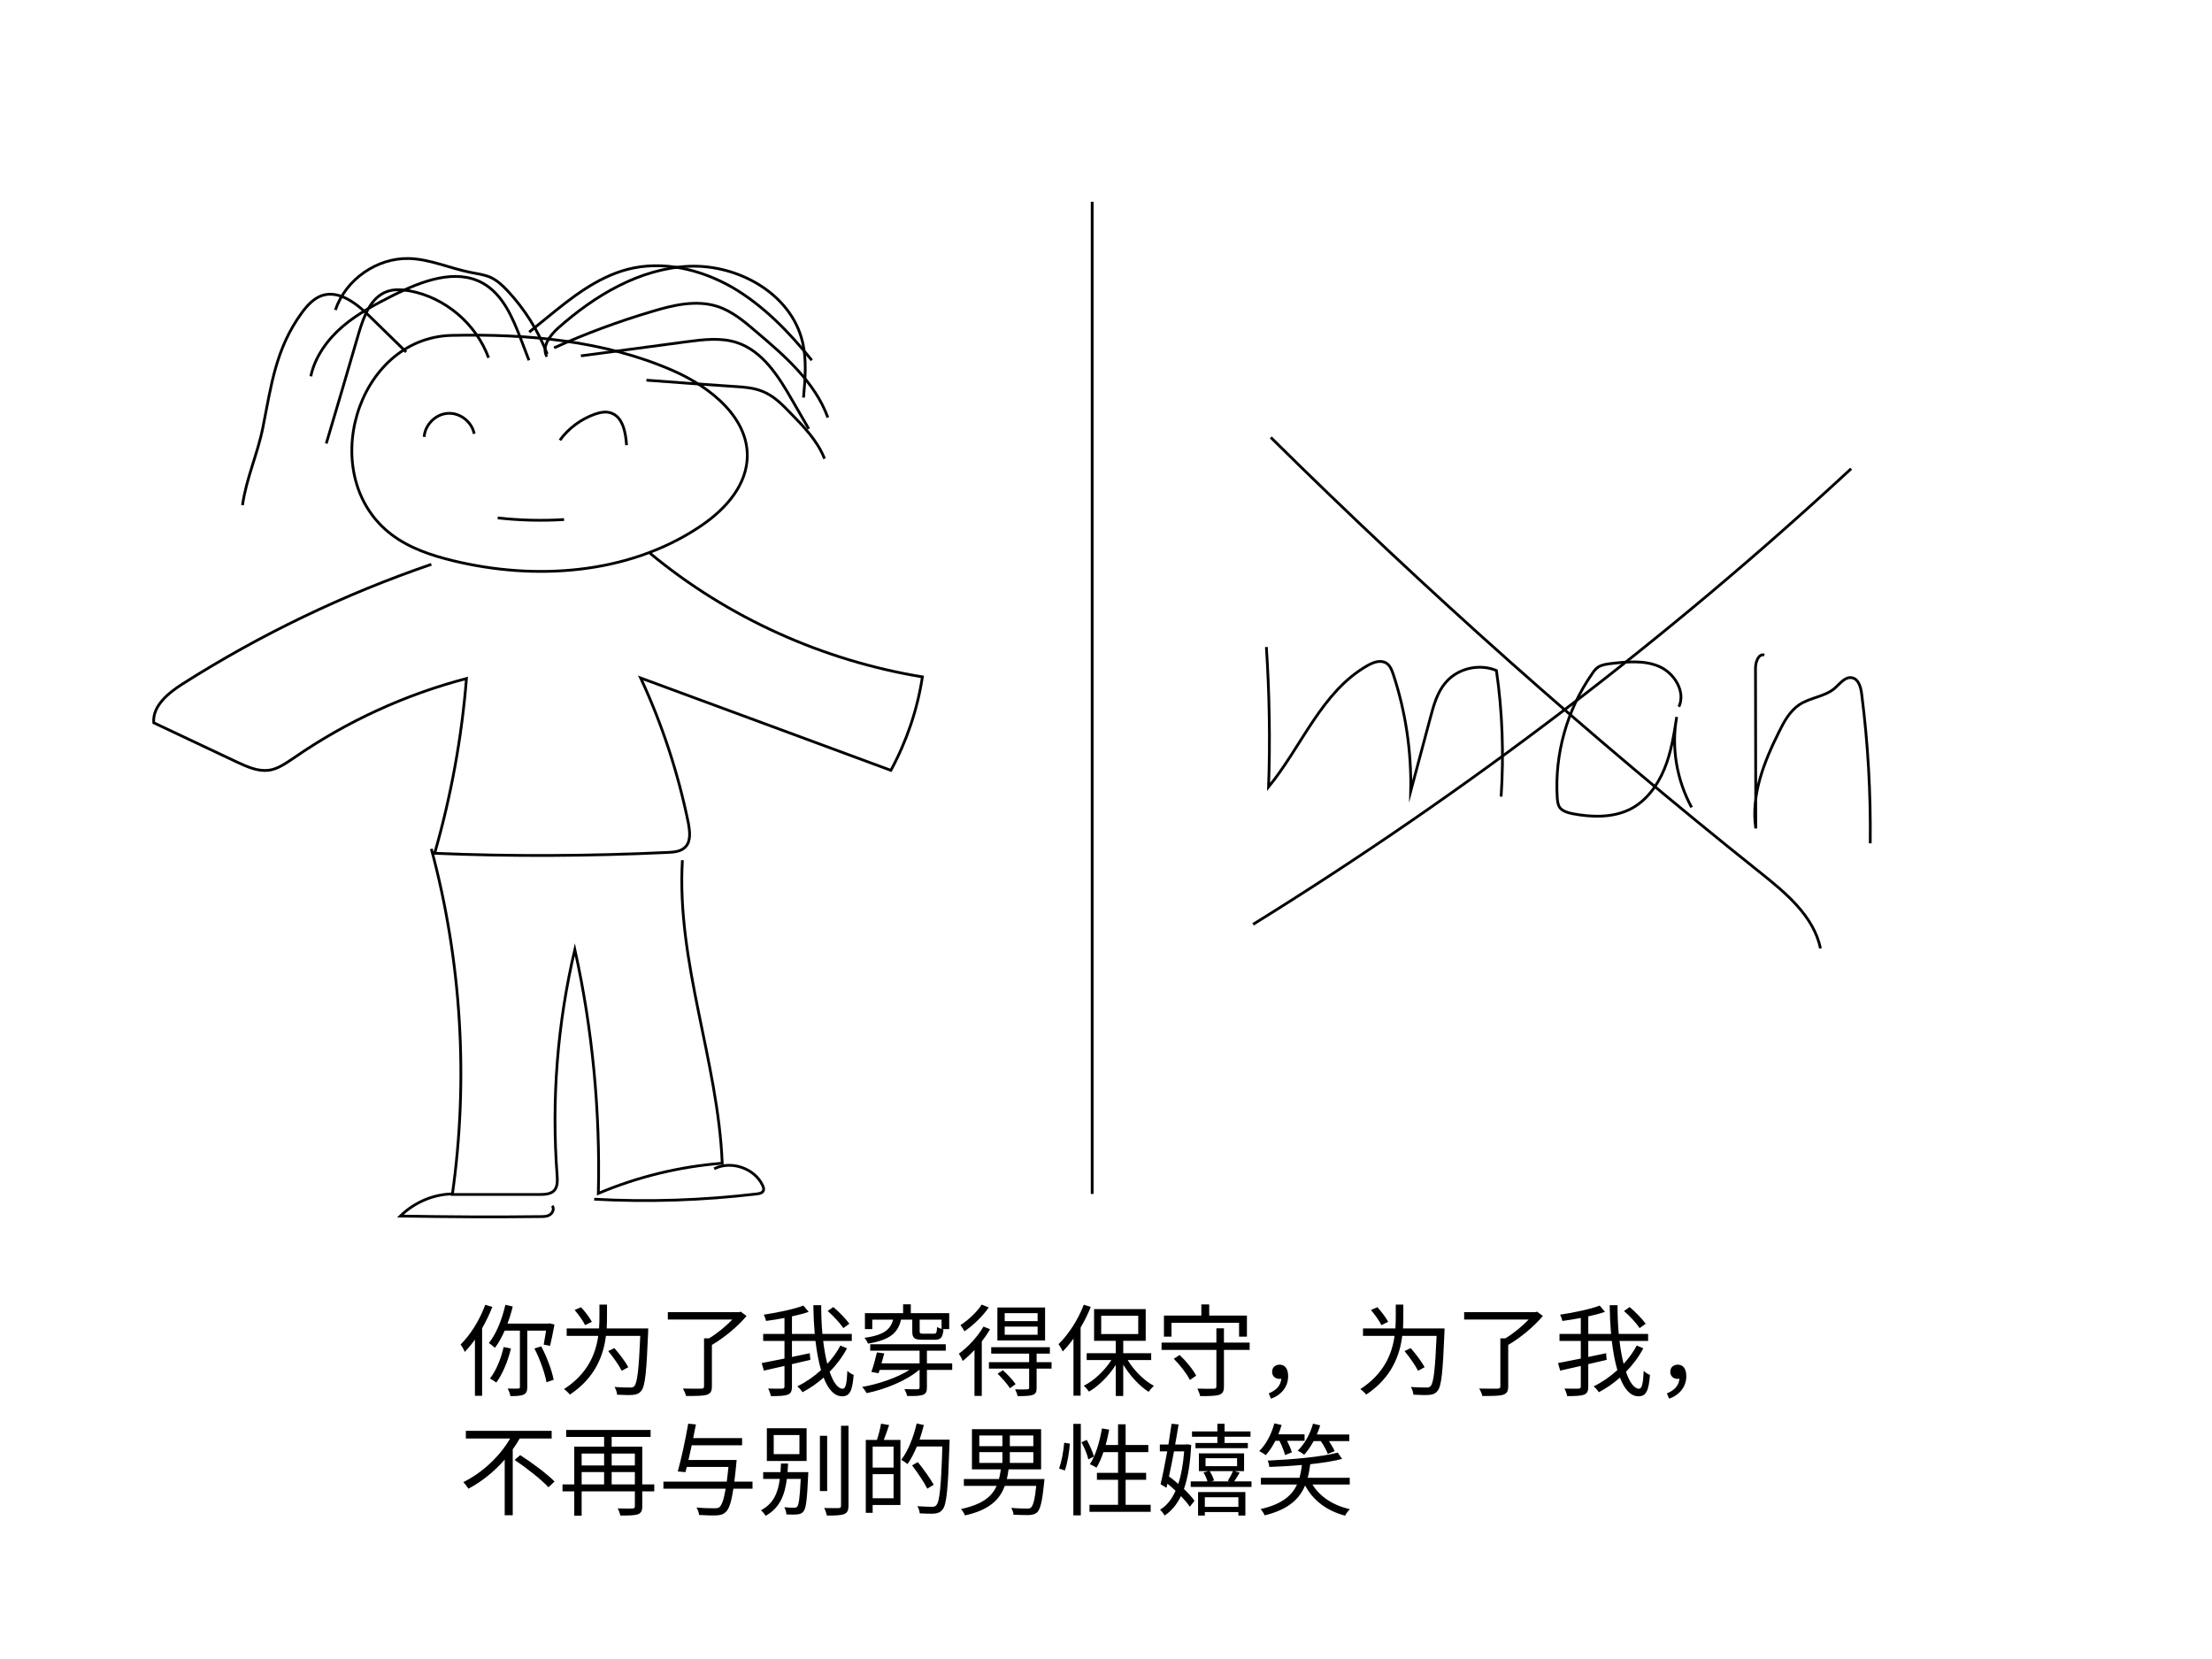
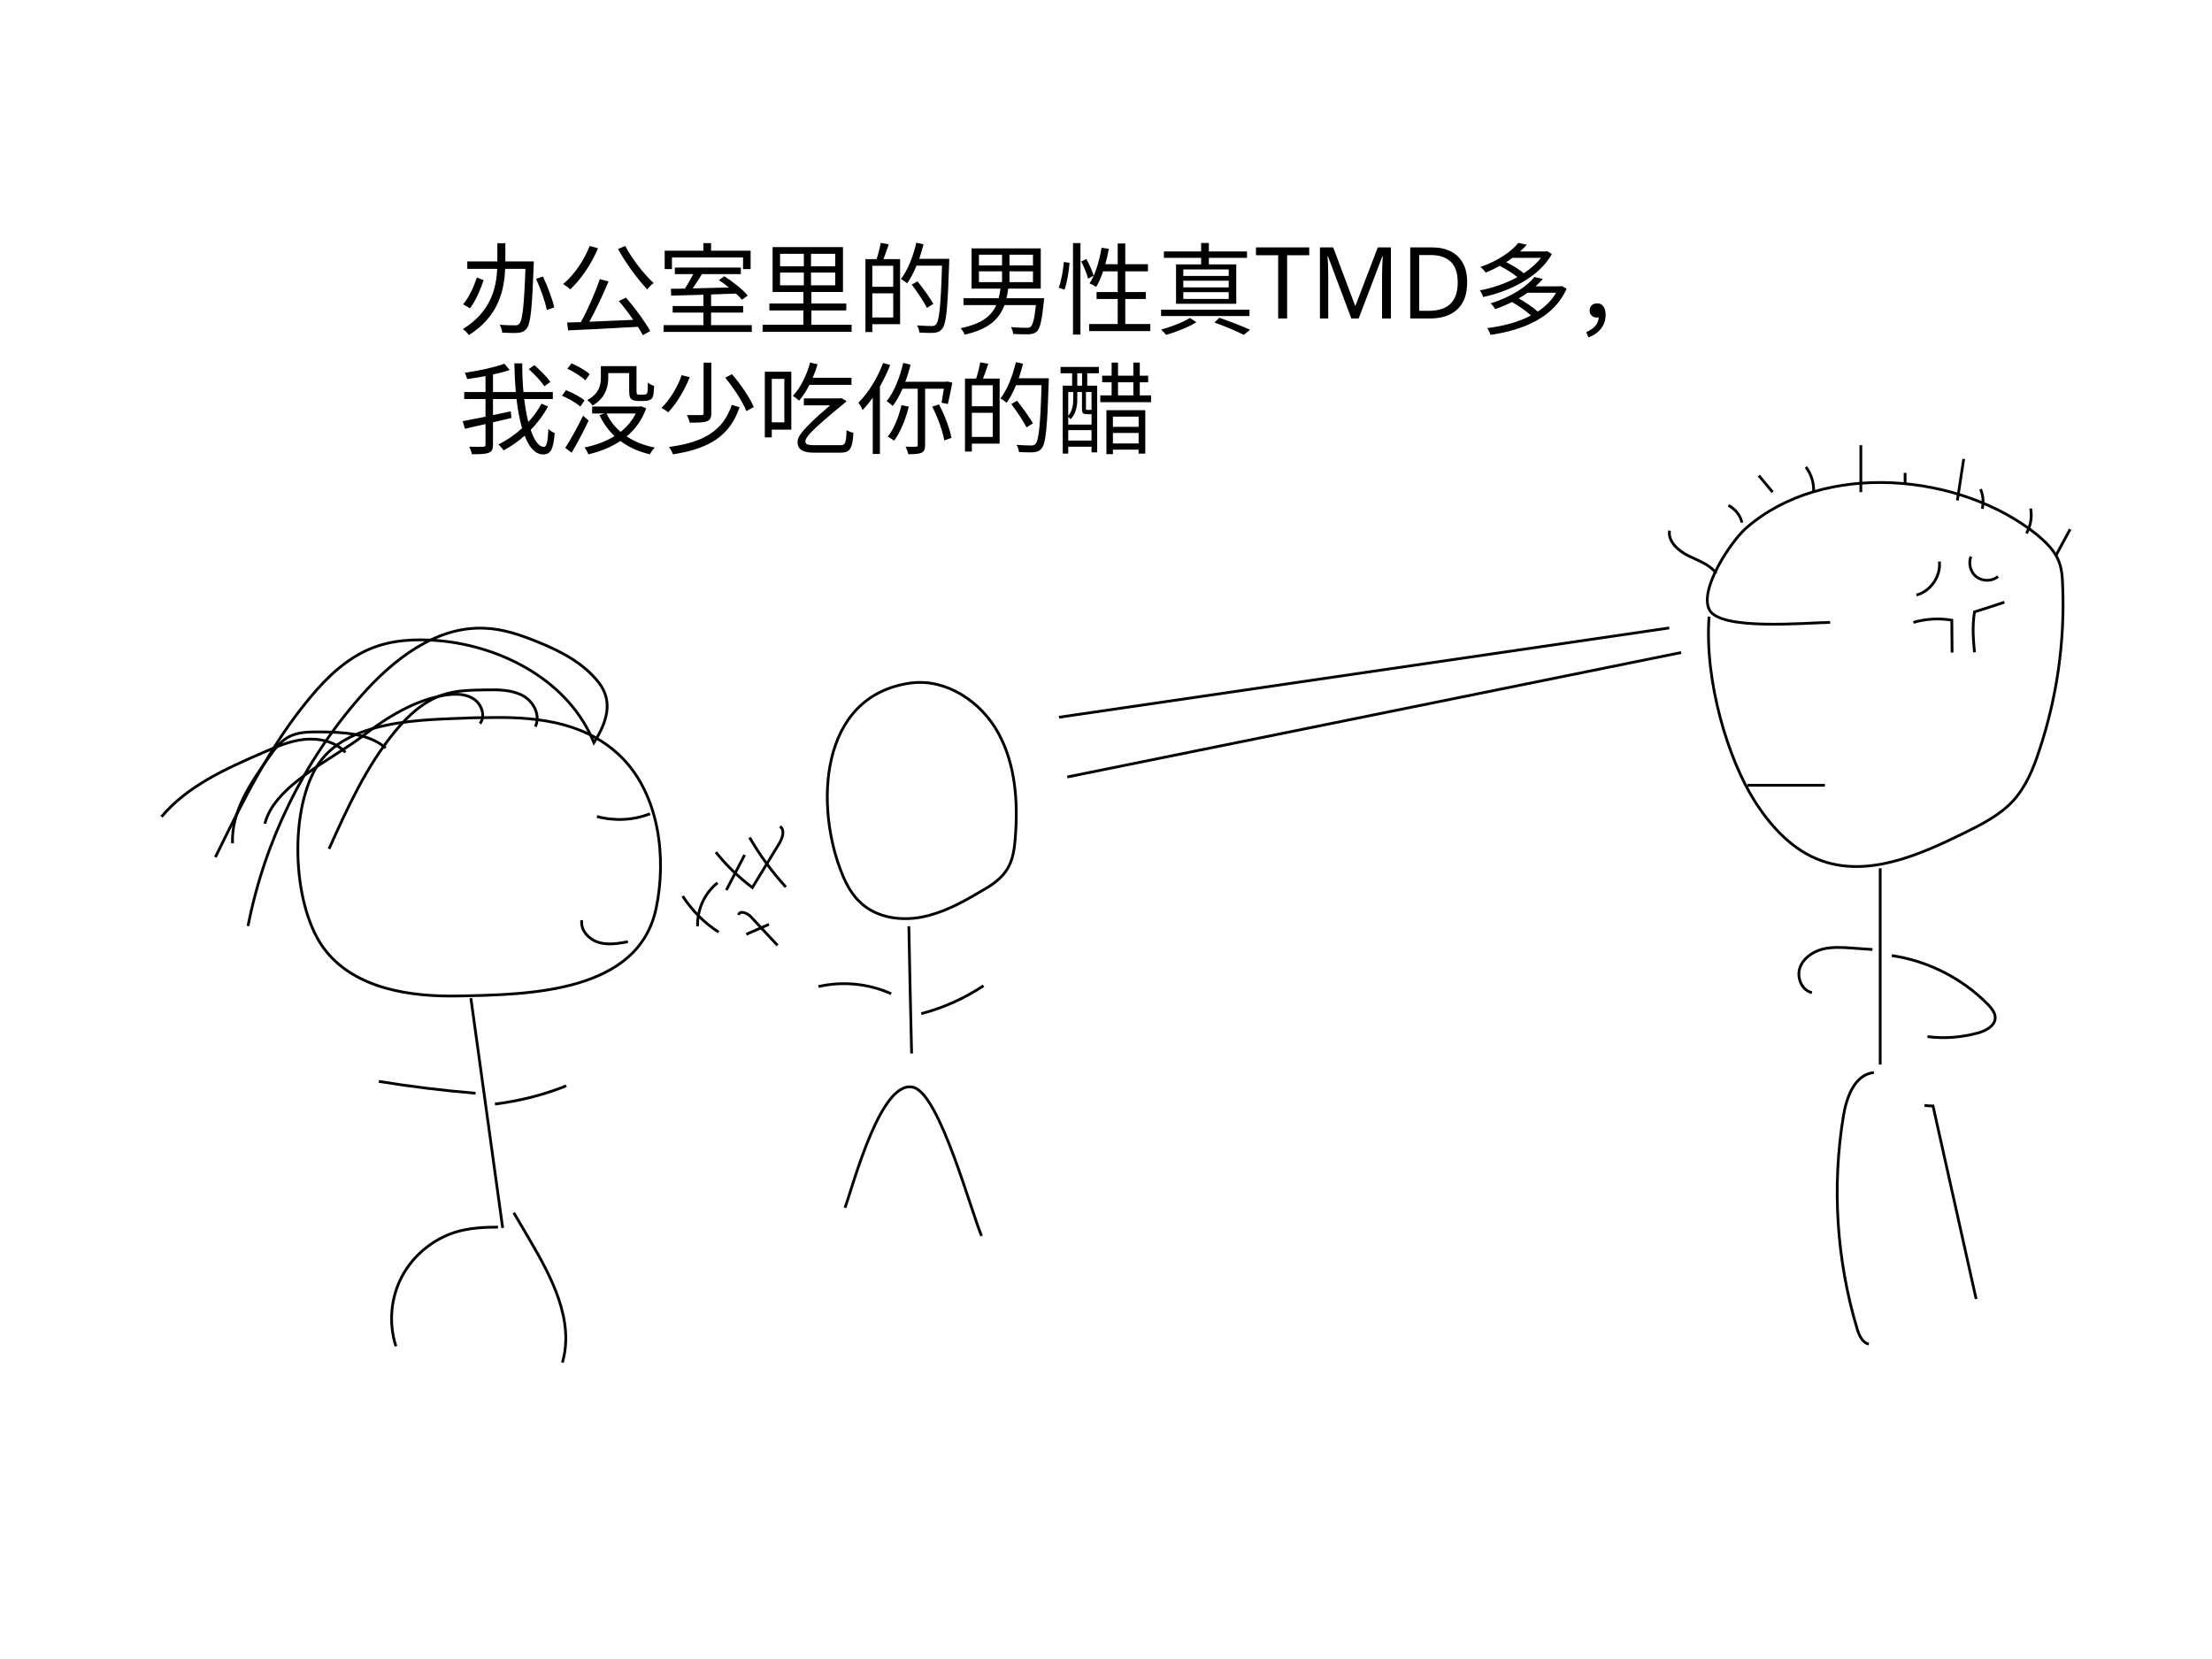
<svg xmlns="http://www.w3.org/2000/svg" version="1.1" id="page12" x="0px" y="0px" viewBox="0 0 800 600" enable-background="new 0 0 800 600" xml:space="preserve">
-   <line fill="none" stroke="#000000" stroke-miterlimit="10" x1="395" y1="73" x2="395" y2="431.8" />
-   <path fill="none" stroke="#000000" stroke-miterlimit="10" d="M141.7,193.4c6.5,4.9,14.4,7.5,22.2,9.4c29.7,7.2,62.8,4.9,88.4-11.8  c8.8-5.7,17-14,17.9-24.5c1.2-15-13.1-26.5-26.9-32.5c-24.9-10.9-52.8-13.3-80-12.7C128.8,122.2,114,172.5,141.7,193.4z" />
-   <path fill="none" stroke="#000000" stroke-miterlimit="10" d="M180,187.3c8,0.9,16,1.1,24,0.6" />
-   <path fill="none" stroke="#000000" stroke-miterlimit="10" d="M153.4,158c0.3-4.4,4.2-8.3,8.6-8.5c4.4-0.3,8.7,3.1,9.5,7.4" />
-   <path fill="none" stroke="#000000" stroke-miterlimit="10" d="M202.5,159.2c3.1-4.3,7.6-7.6,12.6-9.4c1.8-0.6,3.8-1.1,5.7-0.5  c4.4,1.3,5.5,7,5.8,11.7" />
-   <path fill="none" stroke="#000000" stroke-miterlimit="10" d="M146.9,127.3c-4.4-4.3-8.7-8.5-13.1-12.8c-4.8-4.7-11.1-9.7-17.4-7.6  c-3.1,1.1-5.4,3.7-7.3,6.3c-9.4,12.9-11,26.2-14,41.3c-1.9,9.6-6,18.4-7.4,28.2" />
-   <path fill="none" stroke="#000000" stroke-miterlimit="10" d="M176.7,129.4c-4.5-12.3-15.7-21.8-28.5-24.2c-2.8-0.5-5.8-0.7-8.4,0.3  c-5.8,2.2-8.2,8.9-10,14.8c-3.9,13.4-7.8,26.7-11.8,40.1" />
-   <path fill="none" stroke="#000000" stroke-miterlimit="10" d="M191.3,130.3c-1-2.5-1.9-5.1-2.9-7.6c-3-7.8-6.5-16.2-13.8-20.3  c-9.8-5.4-21.9-0.8-32,4.2c-6.5,3.3-13.1,6.7-18.6,11.4s-10.1,11-11.6,18.1" />
-   <path fill="none" stroke="#000000" stroke-miterlimit="10" d="M197.8,129c-2.1-3.5,1.1-7.7,4.1-10.4c13.3-11.8,29.5-21.5,47.3-22.3  c17.8-0.7,36.8,9.9,41,27.2c1.6,6.6,1,13.6,0.4,20.3" />
-   <path fill="none" stroke="#000000" stroke-miterlimit="10" d="M210.1,128.7c12.7-1.7,25.5-3.4,38.2-5.1c6.1-0.8,12.4-1.6,18.2,0.3  c9.4,3.1,15.2,12.4,20.1,21c2,3.4,3.9,6.8,5.9,10.2" />
-   <path fill="none" stroke="#000000" stroke-miterlimit="10" d="M200.4,125.8c11.5-5.2,23.4-9.6,35.6-13.2c7.6-2.3,15.8-4.2,23.4-1.8  c5.3,1.7,9.7,5.4,13.9,9c10.5,8.9,21.4,18.3,26.1,31.2" />
-   <path fill="none" stroke="#000000" stroke-miterlimit="10" d="M233.8,137.5c10.7,0.8,21.5,1.6,32.2,2.3c3.4,0.2,6.8,0.5,9.9,1.8  c4,1.6,7.1,4.8,10.1,7.9c4.8,4.9,9.7,10,12.2,16.4" />
-   <path fill="none" stroke="#000000" stroke-miterlimit="10" d="M191.4,120.1c2.1-1.7,4.2-3.4,6.3-5.1c8.9-7.3,18.2-14.7,29.3-17.6  c12.7-3.3,26.4,0,37.8,6.5c11.3,6.6,20.6,16.2,28.8,26.4" />
-   <path fill="none" stroke="#000000" stroke-miterlimit="10" d="M197.9,128c-3.3-8.5-8.2-16.3-14.4-22.9c-1.8-1.9-3.7-3.7-6.1-4.8  c-2.3-1-4.8-1.3-7.3-1.8c-7.5-1.5-14.6-4.8-22.2-5c-11.6-0.3-22.9,7.6-26.6,18.6" />
-   <path fill="none" stroke="#000000" stroke-miterlimit="10" d="M156,204.1c-31.5,10.8-61.7,25.3-89.9,43.2c-5.2,3.3-11,8-10.5,14.1  c10.1,4.8,20.2,9.5,30.3,14.3c3.5,1.6,7.2,3.3,11.1,2.9c3.5-0.4,6.4-2.6,9.3-4.5c18.9-13.1,40.2-22.9,62.4-28.7  c-1.7,21.4-5.6,42.6-11.5,63.2c28.1,1.2,56.2,1,84.2-0.3c2.3-0.1,4.9-0.3,6.5-2c2-2.1,1.6-5.5,1.1-8.4c-3.7-18.2-9.5-35.9-17.3-52.7  c30.2,11.1,60.4,22.3,90.5,33.4c5.7-10.5,9.6-22,11.4-33.8c-36-5.9-70.4-21.4-98.5-44.7" />
-   <path fill="none" stroke="#000000" stroke-miterlimit="10" d="M156,307c10.9,40.6,13.5,83.4,7.6,125c10.5,0,21.1,0,31.6,0  c1.8,0,3.9-0.1,5.2-1.4c1.3-1.4,1.2-3.5,1.1-5.4c-2.1-27.4,0.1-55.1,6.4-81.8c6.4,28.9,9.2,58.6,8.5,88.2c14.2-6,29.4-9.7,44.8-10.9  c-1.5-36.9-16.6-72.7-14.4-109.6" />
-   <path fill="none" stroke="#000000" stroke-miterlimit="10" d="M164,431.8c-7.1,0-14.1,3-19.2,8c16.8,0.3,33.7,0.4,50.5,0.2  c1.3,0,2.6,0,3.6-0.7c1.1-0.7,1.6-2.3,0.8-3.2" />
-   <path fill="none" stroke="#000000" stroke-miterlimit="10" d="M258.3,422.7c6.1-3.1,14.6-0.2,17.5,6c0.3,0.6,0.5,1.3,0.3,1.9  c-0.4,0.9-1.5,1.1-2.4,1.2c-19.5,2.3-39.2,3-58.8,1.9" />
-   <text transform="matrix(1 0 0 1 166 502)">
-     <tspan x="0" y="0" font-family="'YouYuan'" font-size="36px">你为了我穿得保守，为了我，</tspan>
-     <tspan x="0" y="43.2" font-family="'YouYuan'" font-size="36px">不再与别的男性嬉笑</tspan>
+   <path fill="none" d="M161.7,296.4c9,2.4,16.8,6.1,22.4,11.3c17.1,15.9,13.7,45.1-6,57.3c-18.3,11.4-46.7,10.4-66,2.1  c-8.5-3.6-15.9-10.5-21.6-17.7C54.7,304.6,119.9,285.3,161.7,296.4z" />
+   <path fill="none" stroke="#000000" stroke-miterlimit="10" d="M178.7,259.5c16.8-0.2,34,2.1,46.4,14.7c13.4,13.7,16,36.2,12.2,54.3  c-6.4,30.5-45.7,31.2-71.1,31.7c-17.6,0.4-37.3-2.5-48.3-16.2c-12.1-15-13.6-49.6-3.5-66.5c10.6-17.7,38.9-17.1,56.8-17.9  C173.5,259.6,176.1,259.5,178.7,259.5z" />
+   <path fill="none" stroke="#000000" stroke-miterlimit="10" d="M215.9,295.3c6.3,1.7,13.1,1.4,19.2-1" />
+   <path fill="none" stroke="#000000" stroke-miterlimit="10" d="M210.4,332.8c-0.5,3.6,2.5,6.9,6,8s7.2,0.4,10.7-0.2" />
+   <path fill="none" stroke="#000000" stroke-miterlimit="10" d="M124.9,272.1c-3.6-3.9-9.4-5.2-14.7-4.7c-5.3,0.5-10.3,2.7-15.1,4.8  c-13.4,5.8-27.3,12-36.7,23.2" />
+   <path fill="none" stroke="#000000" stroke-miterlimit="10" d="M139.5,270.5c-6.4-5.4-15.5-5.7-23.9-5.8c-3.8,0-7.8,0-11.2,1.8  c-3.1,1.7-5.2,4.6-7.2,7.4c-6.6,9.4-13.6,19.6-13.1,31.1" />
+   <path fill="none" stroke="#000000" stroke-miterlimit="10" d="M173.6,261.7c2.1-2.8,0.6-7.1-2.4-9s-6.7-1.8-10.2-1.3  c-11,1.8-20.9,7.9-29.7,14.7c-10.7,8.3-32.1,17.9-35.5,31.8" />
+   <path fill="none" stroke="#000000" stroke-miterlimit="10" d="M193.6,262.8c2-4-0.6-9.1-4.5-11.2s-8.6-2.2-13.1-2.1  c-5.5,0.1-11,0.1-16.2,1.9c-6.8,2.4-12.3,7.5-16.9,13.1c-10.4,12.6-17.2,27.6-23.9,42.5" />
+   <path fill="none" stroke="#000000" stroke-miterlimit="10" d="M77.9,310c9.9-20.2,19.9-40.6,34.4-57.9c6-7.2,13-13.9,21.7-17.5  c7.7-3.2,16.3-3.6,24.7-2.9c23.5,2.1,47.3,15,56.1,36.9c4.7-7.4,7.1-14.9,1.7-21.8s-13.5-11.2-21.7-14.5c-6.3-2.6-12.9-4.9-19.7-5.1  c-17.6-0.7-33,11.4-44.6,24.6c-20.6,23.4-34.8,52.4-40.8,83.1" />
+   <path fill="none" stroke="#000000" stroke-miterlimit="10" d="M170.3,361c3.8,27.7,7.7,55.4,11.5,83.1" />
+   <path fill="none" stroke="#000000" stroke-miterlimit="10" d="M179,399.3c8.8-1.1,17.6-3.3,25.8-6.6" />
+   <path fill="none" stroke="#000000" stroke-miterlimit="10" d="M180.1,443.8c-5,0-10.1,0.3-15,1.7c-8.3,2.5-15.6,8.4-19.7,16.1  c-4.1,7.7-4.9,17-2.2,25.3" />
+   <path fill="none" stroke="#000000" stroke-miterlimit="10" d="M185.8,438.6c1.9,3.2,3.8,6.4,5.7,9.7c8,13.6,16.3,29.3,11.9,44.5" />
+   <path fill="none" stroke="#000000" stroke-miterlimit="10" d="M172,395.4c-11.7-1-23.4-2.4-35-4.3" />
+   <path fill="none" stroke="#000000" stroke-miterlimit="10" d="M304.7,316.4c1.6,3.9,3.7,7.6,6.9,10.4c5.7,5.1,14.1,6.3,21.6,4.9  c7.5-1.4,14.4-5.1,21-9c3.9-2.2,7.8-4.6,10.1-8.4c2.1-3.4,2.6-7.5,2.9-11.4c1-12.9,0.1-26.3-6.1-37.7s-18.8-19.8-31.5-18.2  C296,251.4,294.6,292,304.7,316.4z" />
+   <path fill="none" stroke="#000000" stroke-miterlimit="10" d="M259.5,319.3c-4.7,3.7-7.4,9.7-7.2,15.7" />
+   <path fill="none" stroke="#000000" stroke-miterlimit="10" d="M246.9,324.1c3.4,5.2,7.8,9.7,13,13" />
+   <path fill="none" stroke="#000000" stroke-miterlimit="10" d="M269.3,309.2c-2.2,4.2-4.4,8.5-6.6,12.7" />
+   <path fill="none" stroke="#000000" stroke-miterlimit="10" d="M282.1,298.9c1.9,1.3,0.9,4.2-0.3,6.2c-2.6,4.3-7.1,11.6-9.7,15.9  c-4.9-3.7-9.4-8-13.2-12.8" />
+   <path fill="none" stroke="#000000" stroke-miterlimit="10" d="M271.1,302.9c3.7,6.4,8.1,12.4,13.1,17.9" />
+   <path fill="none" stroke="#000000" stroke-miterlimit="10" d="M278.1,334.3c-2.7,1.2-5.4,2.4-8.2,3.6" />
+   <path fill="none" stroke="#000000" stroke-miterlimit="10" d="M267.1,330.9c0.5-1.8,3.2-0.7,4.5,0.7c3.2,3.4,6.4,6.9,9.6,10.3" />
+   <path fill="none" stroke="#000000" stroke-miterlimit="10" d="M328.7,335c0.3,15.3,0.6,30.7,1,46" />
+   <path fill="none" stroke="#000000" stroke-miterlimit="10" d="M322.3,359.4c-8.2-3.7-17.6-4.6-26.3-2.6" />
+   <path fill="none" stroke="#000000" stroke-miterlimit="10" d="M333.2,366.6c8-2.1,15.6-5.5,22.5-10.1" />
+   <path fill="none" stroke="#000000" stroke-miterlimit="10" d="M355,447c-3.9-9.2-15.1-50.9-24.5-53.7c-11.8-3.5-21.8,35-24.9,43.5" />
+   <path fill="none" stroke="#000000" stroke-miterlimit="10" d="M618.1,223c-1.7,23.6,7,51.6,16.3,66.4c5.9,9.4,13.9,18.2,24.4,21.9  c16.9,6,35.2-2,51.3-9.9c6.5-3.2,13.1-6.5,18-11.8c4.6-5.1,7.3-11.6,9.4-18.1c6.4-19.1,9.3-39.4,8.5-59.5c-0.1-3.2-0.3-6.5-1.6-9.5  c-1.6-3.7-4.7-6.6-7.8-9.2c-27.7-22.2-77-26.9-105.1-2.3c-5.2,4.5-17.1,22-13.3,29.5c3.9,7.7,34.9,4.7,43.7,4.6" />
+   <path fill="none" stroke="#000000" stroke-miterlimit="10" d="M632,284c9.3,0,18.7,0,28,0" />
+   <path fill="none" stroke="#000000" stroke-miterlimit="10" d="M603.8,191.9c-0.6,4,3.2,7.3,6.8,9.1c3.6,1.8,7.8,3.1,10.1,6.4" />
+   <path fill="none" stroke="#000000" stroke-miterlimit="10" d="M625.1,182.8c2.4,1.2,4.3,3.5,4.9,6.2" />
+   <path fill="none" stroke="#000000" stroke-miterlimit="10" d="M636.1,172c1.7,2,3.3,4,5,6" />
+   <path fill="none" stroke="#000000" stroke-miterlimit="10" d="M653.1,168.9c2,2.6,3,5.8,2.8,9.1" />
+   <path fill="none" stroke="#000000" stroke-miterlimit="10" d="M673,161c0,5.7,0,11.3,0,17" />
+   <path fill="none" stroke="#000000" stroke-miterlimit="10" d="M689,171c0,1.3,0,2.7,0,4" />
+   <path fill="none" stroke="#000000" stroke-miterlimit="10" d="M710.2,166c-0.8,5-1.5,10-2.3,15" />
+   <path fill="none" stroke="#000000" stroke-miterlimit="10" d="M716.3,176.9c0.9,2.2,1.2,4.7,0.6,7.1" />
+   <path fill="none" stroke="#000000" stroke-miterlimit="10" d="M734.4,183.9c0.6,3.1,0,6.3-1.5,9" />
+   <path fill="none" stroke="#000000" stroke-miterlimit="10" d="M748.7,191.4c-1.7,3.1-3.4,6.3-5.1,9.4" />
+   <path fill="none" stroke="#000000" stroke-miterlimit="10" d="M680,314c0,23.7,0,47.3,0,71" />
+   <path fill="none" stroke="#000000" stroke-miterlimit="10" d="M677.2,343.4c-2.4-0.2-4.8-0.3-7.2-0.5c-3.7-0.3-7.5-0.5-11,0.4  c-3.6,1-7,3.4-8.1,6.9c-1.1,3.5,0.8,8,4.4,8.8" />
+   <path fill="none" stroke="#000000" stroke-miterlimit="10" d="M684.2,345.6c13,1.9,25.4,8.2,34.7,17.6c1.3,1.4,2.7,3,2.7,4.9  c-0.1,3-3.4,4.7-6.3,5.5c-5.9,1.6-12.2,2.1-18.2,1.3" />
+   <path fill="none" stroke="#000000" stroke-miterlimit="10" d="M677.7,387.9c-6.9,0.7-9.9,8.9-11,15.7c-4.2,25.5-2.5,52,4.9,76.8  c0.7,2.4,1.9,5.2,4.3,5.7" />
+   <path fill="none" stroke="#000000" stroke-miterlimit="10" d="M696,399.8c1,0.1,2.1,0.2,3.1,0.2c5.2,23.3,10.4,46.5,15.6,69.8" />
+   <line fill="none" stroke="#000000" stroke-miterlimit="10" x1="383" y1="259.4" x2="603.7" y2="227.1" />
+   <line fill="none" stroke="#000000" stroke-miterlimit="10" x1="386" y1="281" x2="608" y2="236" />
+   <path fill="none" stroke="#000000" stroke-miterlimit="10" d="M712.8,201.3c-1,2.6-0.1,5.8,2.1,7.4c2.2,1.6,5.6,1.6,7.7-0.2" />
+   <path fill="none" stroke="#000000" stroke-miterlimit="10" d="M724.9,217.8c-3.6,1.2-7.2,2.4-10.8,3.5c-0.8,5.6-0.5,9,0,14.6" />
+   <path fill="none" stroke="#000000" stroke-miterlimit="10" d="M701.4,203.1c0.6,5.3-3.2,10.8-8.3,12.1" />
+   <path fill="none" stroke="#000000" stroke-miterlimit="10" d="M692,225.1c4.5-1.3,9.3-1.6,13.9-0.8c0,3.9,0.1,7.8,0.1,11.7" />
+   <text transform="matrix(1 0 0 1 165.8756 118.1579)">
+     <tspan x="0" y="0" font-family="'YouYuan'" font-size="36px">办公室里的男性真TMD多，</tspan>
+     <tspan x="0" y="43.2" font-family="'YouYuan'" font-size="36px">我没少吃你的醋</tspan>
  </text>
-   <path fill="none" stroke="#000000" stroke-miterlimit="10" d="M458,234c1.1,16.8,1.4,33.7,0.8,50.6c12.1-14.8,19.2-34.5,35.8-43.9  c2.1-1.2,4.8-2.2,6.9-0.8c1.3,0.9,1.9,2.5,2.4,4c4.5,13.6,6.6,28,6.3,42.3c2.4-8.9,4.7-17.7,7.1-26.6c1.2-4.5,2.5-9.3,5.6-12.8  c4.3-5.1,12.1-6.9,18.3-4.3c2.2,15.1,2.7,30.4,1.7,45.6" />
-   <path fill="none" stroke="#000000" stroke-miterlimit="10" d="M607.2,255.6c2.5-5.4-1.6-12.1-7-14.5s-11.7-1.8-17.7-1.1  c-1.5,0.2-3.1,0.4-4.4,1.2c-1,0.6-1.7,1.6-2.3,2.5c-9.1,13-13.6,29.1-12.6,44.9c0.1,1.1,0.2,2.3,0.8,3.3c1,1.5,3,2,4.8,2.4  c6.9,1.3,14.4,1.5,20.7-1.6c5.8-2.9,9.9-8.5,12.4-14.5c2.5-6,3.5-12.5,4.5-18.9c-2,11.1,0,22.8,5.4,32.7" />
-   <path fill="none" stroke="#000000" stroke-miterlimit="10" d="M638.1,236.9c-2.1-0.6-3.2,2.5-3.2,4.7c0,19.3,0.1,38.7,0.1,58  c-1.8-12,3-24.1,8.4-34.9c1.8-3.7,3.9-7.5,7.3-9.8c4-2.7,9.4-2.9,13-6.1c1.8-1.6,3.6-4.1,6-3.7c2.5,0.4,3.3,3.5,3.6,5.9  c2.3,17.9,3.3,35.9,3.1,54" />
-   <path fill="none" stroke="#000000" stroke-miterlimit="10" d="M669.5,169.5c-66.6,61.7-139.2,117-216.3,164.8" />
-   <path fill="none" stroke="#000000" stroke-miterlimit="10" d="M459.6,158.2c56.1,55.5,115.1,108,176.8,157.2  c9.4,7.5,19.5,15.8,22,27.6" />
</svg>
